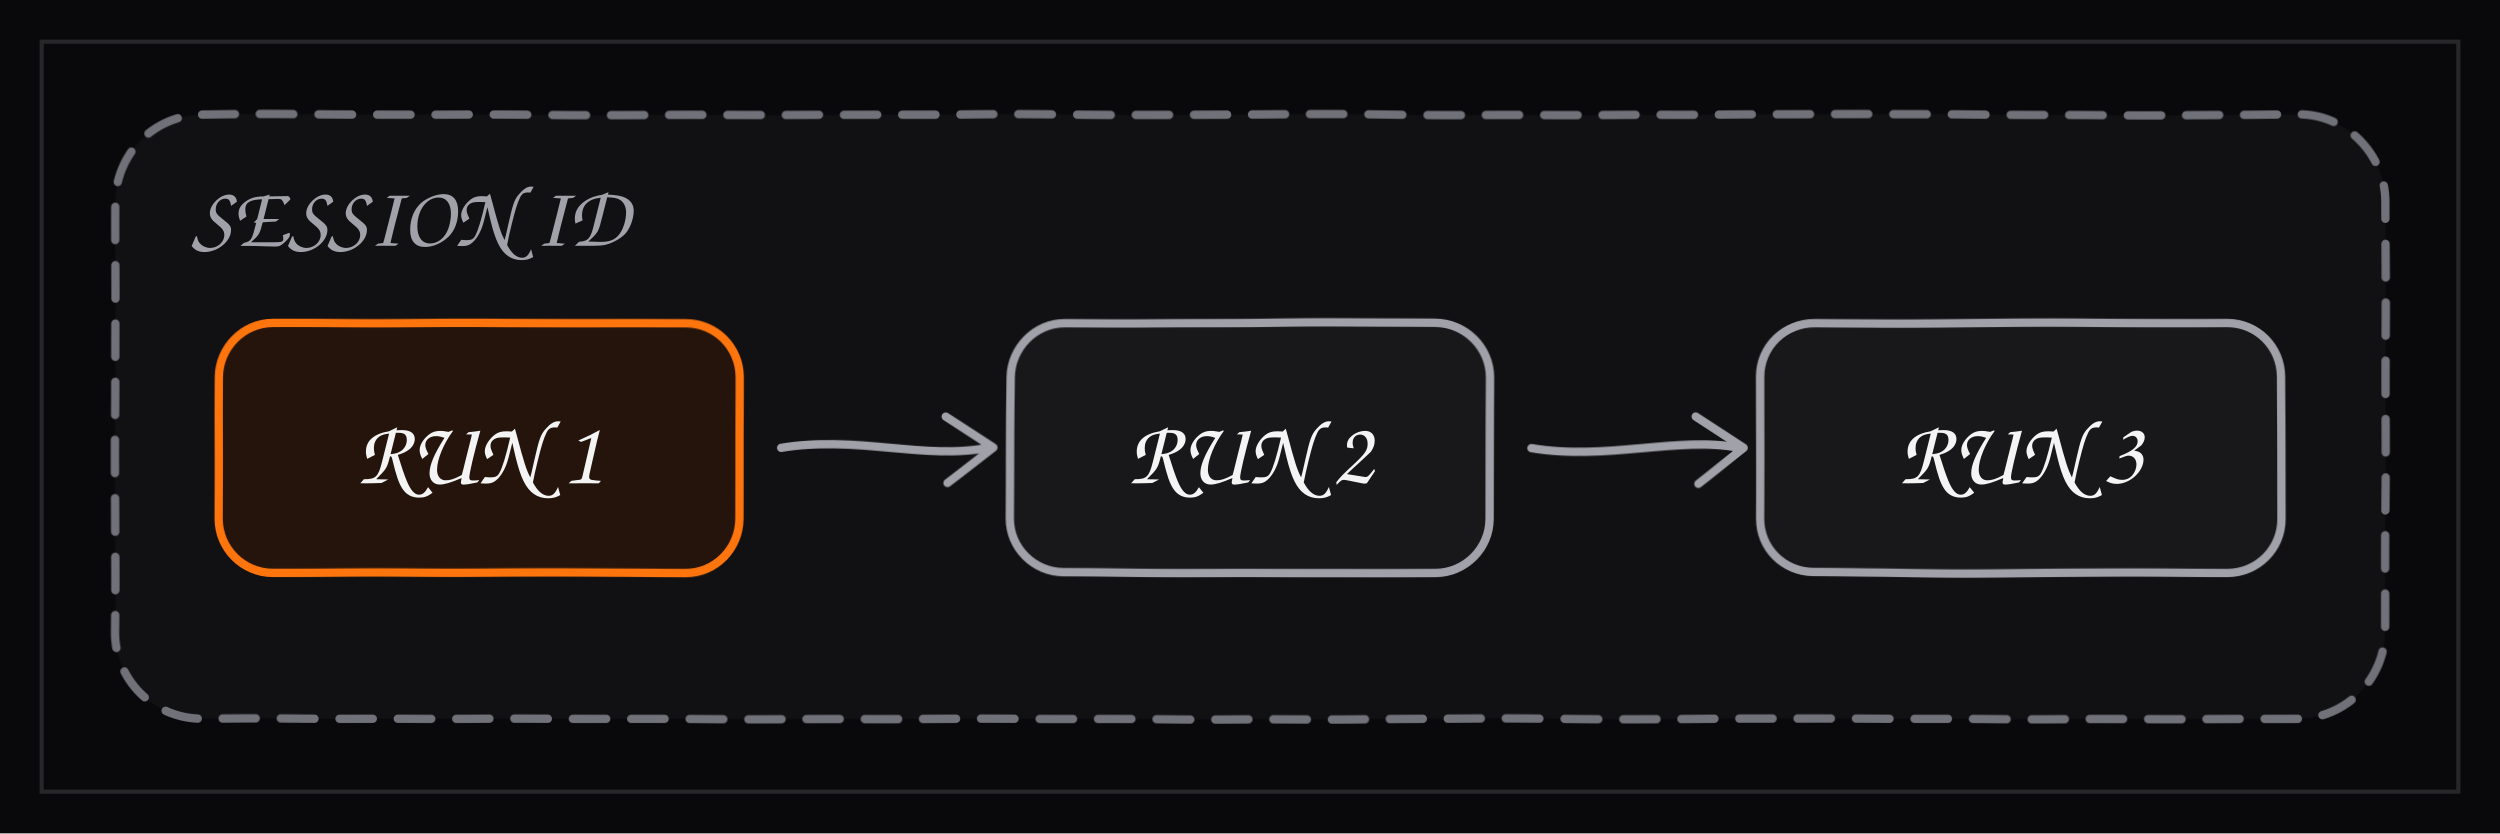
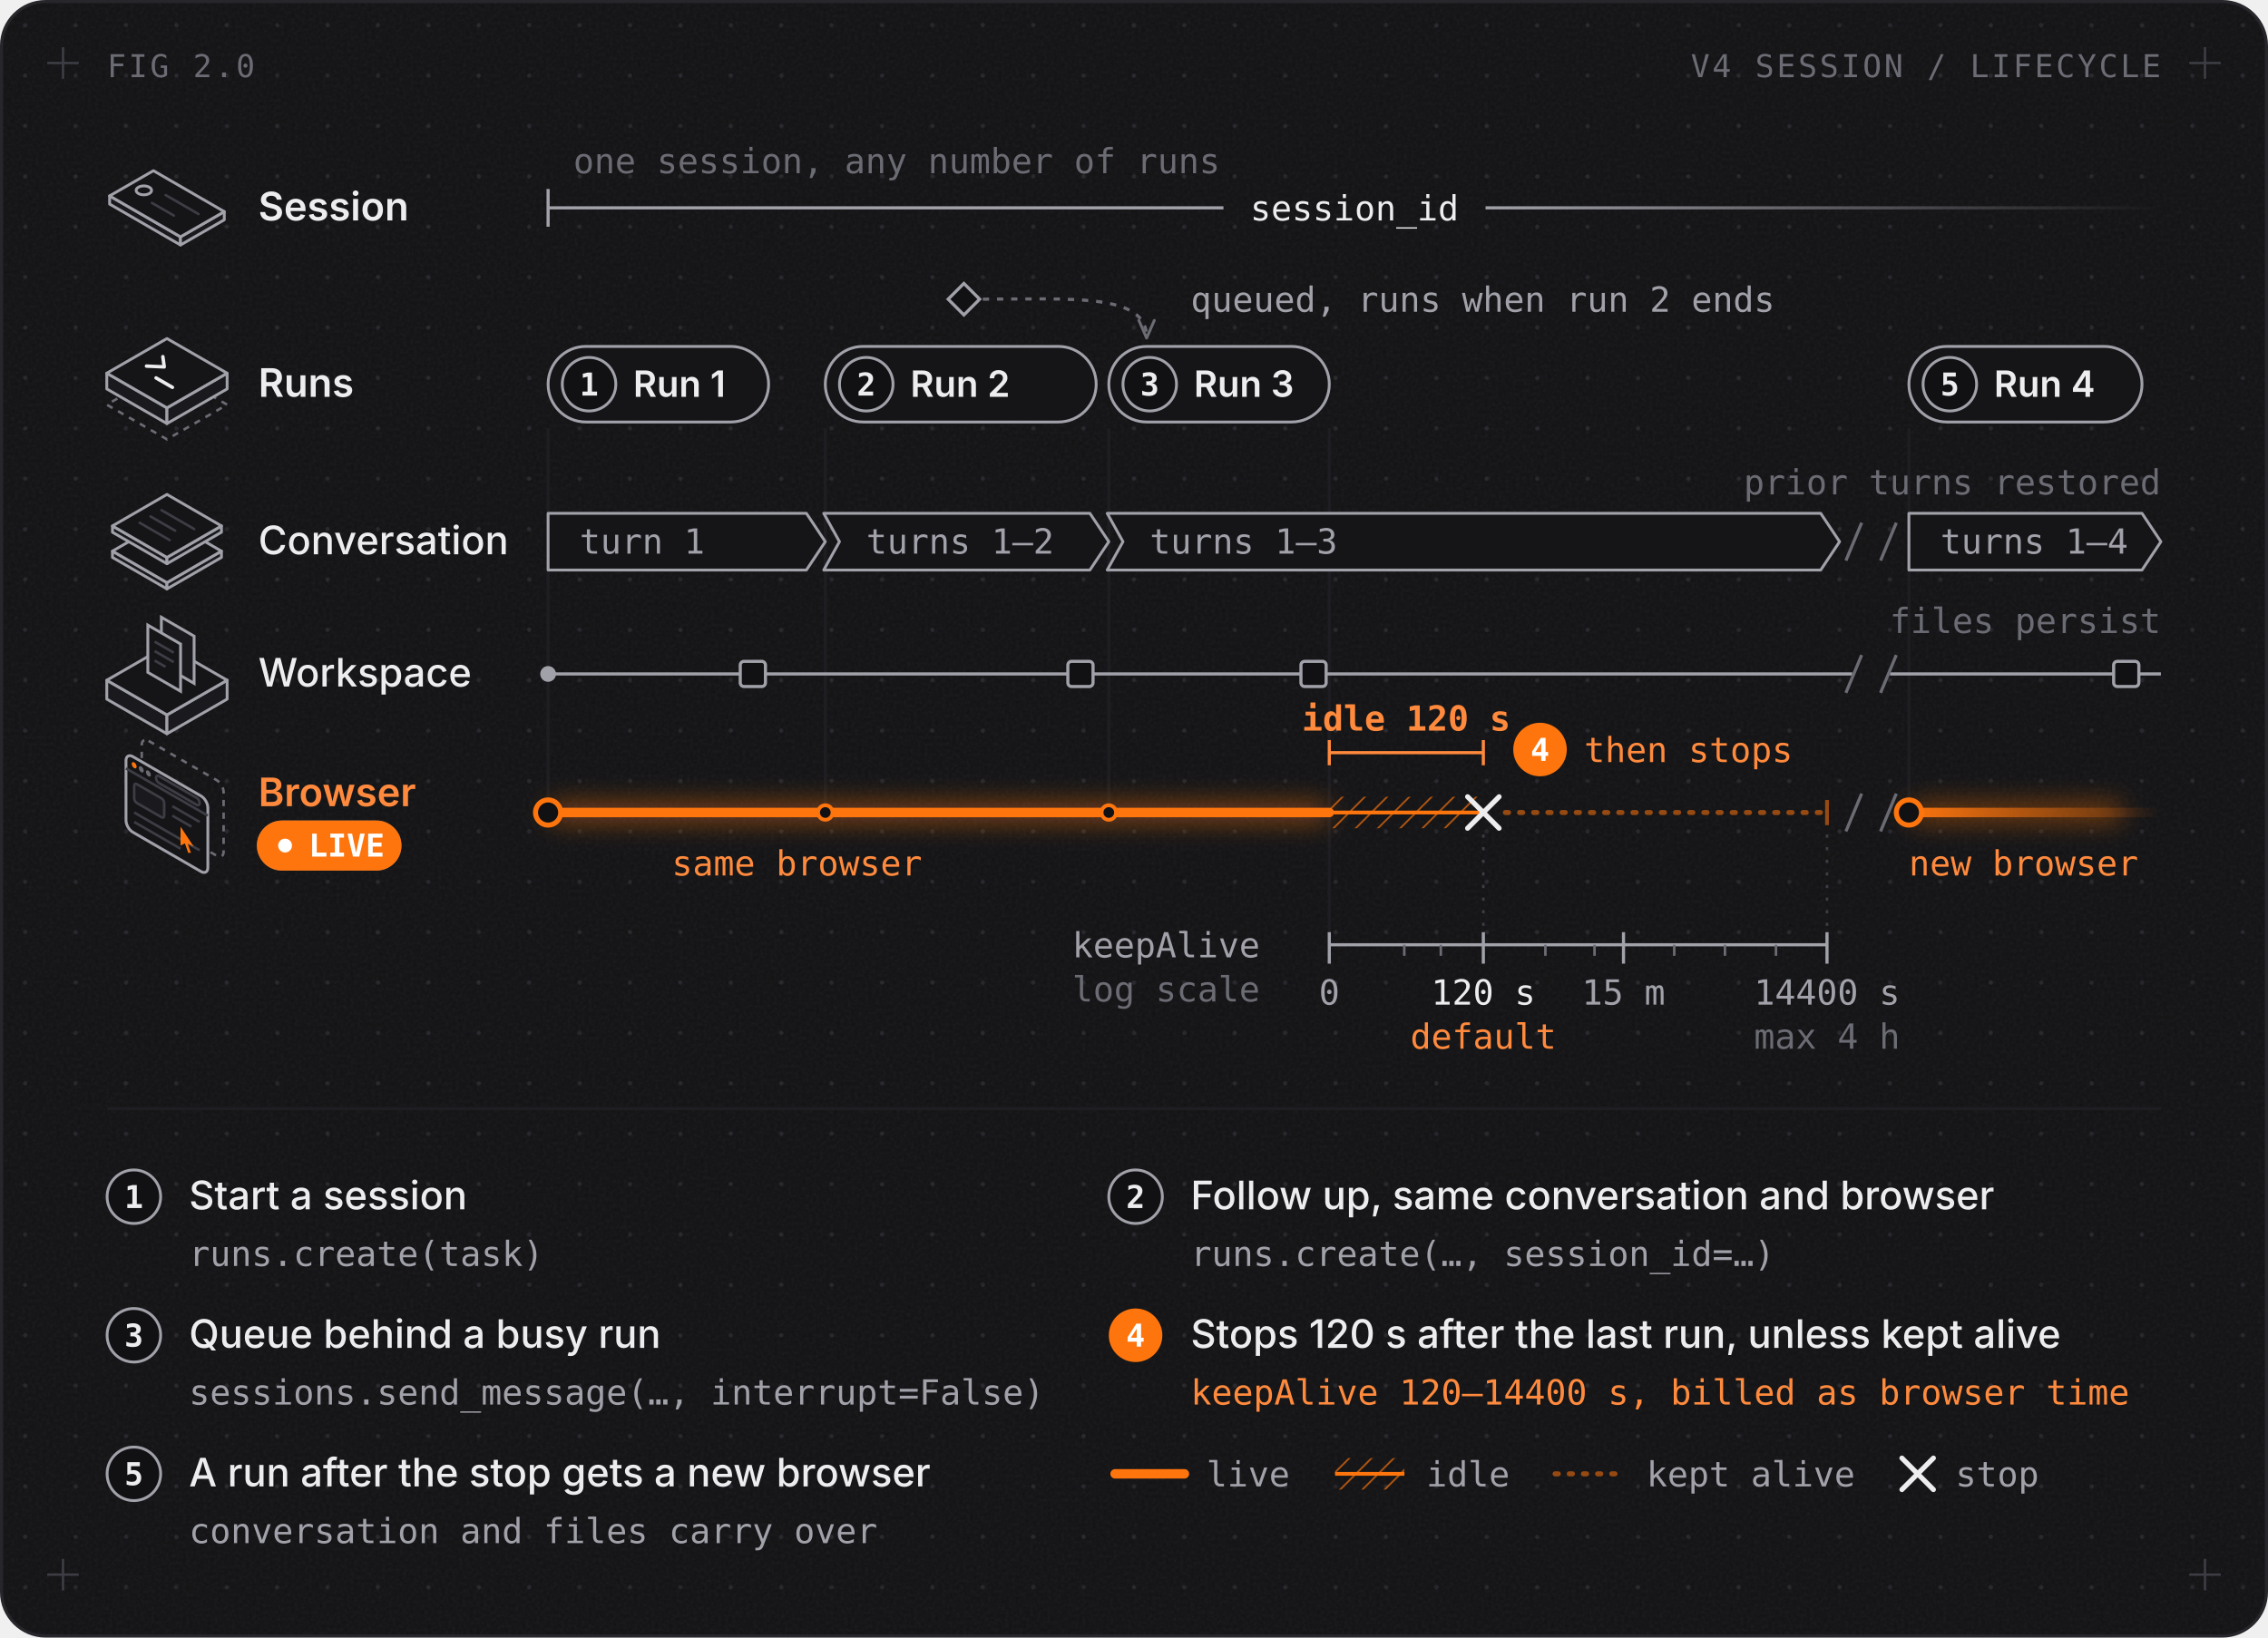
- <svg xmlns="http://www.w3.org/2000/svg" width="1200" height="400" viewBox="0 0 1200 400" role="img" aria-labelledby="title desc">
+ <svg xmlns="http://www.w3.org/2000/svg" viewBox="0 0 720 520" width="720" height="520" role="img" aria-labelledby="t d" fill="none">
+   <style>.s{font-family:Geist, Inter, -apple-system, BlinkMacSystemFont, 'Segoe UI', Helvetica, Arial, sans-serif}.m{font-family:'Geist Mono', ui-monospace, SFMono-Regular, Menlo, monospace}text{font-kerning:normal}@keyframes cur{0%,100%{transform:translate(0,0)}35%{transform:translate(-6px,-4px)}70%{transform:translate(-11px,1px)}}@media (prefers-reduced-motion:no-preference){.cur{animation:cur 6s ease-in-out infinite}}@keyframes lv{0%,46.39%{fill-opacity:1;stroke-opacity:1}46.79%,67.10%{fill-opacity:0;stroke-opacity:0}67.50%,100%{fill-opacity:1;stroke-opacity:1}}@keyframes lvd{0%,100%{transform:scale(1)}50%{transform:scale(.45)}}.lvd{transform-box:fill-box;transform-origin:center}@media (prefers-reduced-motion:no-preference){.lv{animation:lv 12s linear infinite}.lvd{animation:lvd 1.6s ease-in-out infinite}}@keyframes r1{0%,0.00%{fill-opacity:0;stroke-opacity:0}0.40%,10.64%{fill-opacity:1;stroke-opacity:1}10.94%,100%{fill-opacity:0;stroke-opacity:0}}@media (prefers-reduced-motion:no-preference){.r1{animation:r1 12s linear infinite}}@keyframes r2{0%,13.45%{fill-opacity:0;stroke-opacity:0}13.75%,26.89%{fill-opacity:1;stroke-opacity:1}27.19%,100%{fill-opacity:0;stroke-opacity:0}}@media (prefers-reduced-motion:no-preference){.r2{animation:r2 12s linear infinite}}@keyframes r3{0%,27.51%{fill-opacity:0;stroke-opacity:0}27.81%,38.45%{fill-opacity:1;stroke-opacity:1}38.75%,100%{fill-opacity:0;stroke-opacity:0}}@media (prefers-reduced-motion:no-preference){.r3{animation:r3 12s linear infinite}}@keyframes r5{0%,67.20%{fill-opacity:0;stroke-opacity:0}67.50%,78.76%{fill-opacity:1;stroke-opacity:1}79.06%,100%{fill-opacity:0;stroke-opacity:0}}@media (prefers-reduced-motion:no-preference){.r5{animation:r5 12s linear infinite}}@keyframes w1{0%,9.70%{fill-opacity:0;stroke-opacity:0}10.00%,80.00%{fill-opacity:1;stroke-opacity:1}86.00%,100%{fill-opacity:0;stroke-opacity:0}}@media (prefers-reduced-motion:no-preference){.w1{animation:w1 12s linear infinite}}@keyframes w2{0%,25.95%{fill-opacity:0;stroke-opacity:0}26.25%,80.00%{fill-opacity:1;stroke-opacity:1}86.00%,100%{fill-opacity:0;stroke-opacity:0}}@media (prefers-reduced-motion:no-preference){.w2{animation:w2 12s linear infinite}}@keyframes w3{0%,37.51%{fill-opacity:0;stroke-opacity:0}37.81%,80.00%{fill-opacity:1;stroke-opacity:1}86.00%,100%{fill-opacity:0;stroke-opacity:0}}@media (prefers-reduced-motion:no-preference){.w3{animation:w3 12s linear infinite}}@keyframes w5{0%,77.83%{fill-opacity:0;stroke-opacity:0}78.12%,80.00%{fill-opacity:1;stroke-opacity:1}86.00%,100%{fill-opacity:0;stroke-opacity:0}}@media (prefers-reduced-motion:no-preference){.w5{animation:w5 12s linear infinite}}@keyframes idl{0%,38.45%{fill-opacity:0;stroke-opacity:0}38.75%,46.09%{fill-opacity:.22;stroke-opacity:1}46.39%,100%{fill-opacity:0;stroke-opacity:0}}@media (prefers-reduced-motion:no-preference){.idl{animation:idl 12s linear infinite}}@keyframes ph{0%{transform:translateX(0)}80%,100%{transform:translateX(512px)}}@keyframes phl{0%,1%{stroke-opacity:0}4%,80%{stroke-opacity:1}86%,100%{stroke-opacity:0}}@keyframes phd{0%,46.39%{fill-opacity:1;stroke-opacity:1}46.79%,67.10%{fill-opacity:0;stroke-opacity:0}67.50%,80%{fill-opacity:1;stroke-opacity:1}86%,100%{fill-opacity:0;stroke-opacity:0}}@media (prefers-reduced-motion:no-preference){.ph{animation:ph 12s linear infinite}.phl{animation:phl 12s linear infinite}.phd{animation:phd 12s linear infinite}}</style>
  <defs>
-     <filter id="rough">
-       <feTurbulence type="fractalNoise" baseFrequency=".01" numOctaves="2" seed="11" result="noise" />
-       <feDisplacementMap in="SourceGraphic" in2="noise" scale="1.4" />
+     <pattern id="dots" width="16" height="16" patternUnits="userSpaceOnUse">
+       <circle cx="8" cy="8" r="0.7" fill="#232328" />
+     </pattern>
+     <filter id="grain" x="0" y="0" width="100%" height="100%">
+       <feTurbulence type="fractalNoise" baseFrequency="0.9" numOctaves="2" seed="7" stitchTiles="stitch" />
+       <feColorMatrix values="0 0 0 0 0.5  0 0 0 0 0.5  0 0 0 0 0.5  0 0 0 0.07 0" />
+     </filter>
+     <clipPath id="card">
+       <rect x="0.5" y="0.5" width="719" height="519" rx="14" />
+     </clipPath>
+     <marker id="ah3" viewBox="0 0 10 10" refX="8.5" refY="5" markerWidth="7" markerHeight="7" orient="auto">
+       <path d="M1 1.5 L9 5 L1 8.5" stroke="#6B6B74" stroke-width="1.3" fill="none" stroke-linecap="round" stroke-linejoin="round" />
+     </marker>
+     <pattern id="hatch" width="5" height="5" patternUnits="userSpaceOnUse" patternTransform="rotate(45)">
+       <line x1="0" y1="0" x2="0" y2="5" stroke="#FE750E" stroke-width="1.2" stroke-opacity=".6" />
+     </pattern>
+     <linearGradient id="fade" x1="0" x2="1">
+       <stop offset="0" stop-color="#FE750E" />
+       <stop offset="1" stop-color="#FE750E" stop-opacity="0" />
+     </linearGradient>
+     <linearGradient id="fadeI" x1="0" x2="1">
+       <stop offset="0" stop-color="#A1A1AA" />
+       <stop offset="1" stop-color="#A1A1AA" stop-opacity="0" />
+     </linearGradient>
+     <filter id="glow" filterUnits="userSpaceOnUse" x="0" y="0" width="720" height="520">
+       <feGaussianBlur stdDeviation="4" />
    </filter>
  </defs>
-   <rect width="1200" height="400" fill="#09090B" />
-   <rect x="20" y="20" width="1160" height="360" fill="none" stroke="#27272A" stroke-width="2" />
-   <g fill="none" stroke-linecap="round" stroke-linejoin="round" filter="url(#rough)">
-     <rect x="55" y="55" width="1090" height="290" rx="42" fill="#111113" stroke="#71717A" stroke-width="4" stroke-dasharray="16 12" />
-     <rect x="105" y="155" width="250" height="120" rx="26" fill="#24140B" stroke="#FE750E" stroke-width="4" />
-     <path d="M375 215 C410 209 445 221 475 215" stroke="#A1A1AA" stroke-width="4" />
-     <path d="M454 200 L477 215 L455 232" stroke="#A1A1AA" stroke-width="4" />
-     <rect x="485" y="155" width="230" height="120" rx="26" fill="#18181B" stroke="#A1A1AA" stroke-width="4" />
-     <path d="M735 215 C770 221 805 209 835 215" stroke="#A1A1AA" stroke-width="4" />
-     <path d="M814 200 L837 215 L815 232" stroke="#A1A1AA" stroke-width="4" />
-     <rect x="845" y="155" width="250" height="120" rx="26" fill="#18181B" stroke="#A1A1AA" stroke-width="4" />
-   </g>
-   <g font-family="Virgil, Comic Sans MS, cursive">
-     <text x="92" y="118" font-size="42" fill="#A1A1AA">SESSION ID</text>
-     <text x="230" y="232" font-size="44" fill="#F4F4F5" text-anchor="middle">RUN 1</text>
-     <text x="600" y="232" font-size="44" fill="#F4F4F5" text-anchor="middle">RUN 2</text>
-     <text x="970" y="232" font-size="44" fill="#F4F4F5" text-anchor="middle">RUN 3</text>
-   </g>
+   <rect x="0.5" y="0.5" width="719" height="519" rx="14" fill="#111113" />
+   <g clip-path="url(#card)">
+     <rect width="720" height="520" fill="url(#dots)" />
+     <rect width="720" height="520" filter="url(#grain)" />
+   </g>
+   <rect x="0.5" y="0.5" width="719" height="519" rx="14" fill="none" stroke="#26262B" />
+   <path d="M15 20h10M20 15v10" stroke="#3D3D45" stroke-width="0.75" />
+   <path d="M695 20h10M700 15v10" stroke="#3D3D45" stroke-width="0.75" />
+   <path d="M15 500h10M20 495v10" stroke="#3D3D45" stroke-width="0.75" />
+   <path d="M695 500h10M700 495v10" stroke="#3D3D45" stroke-width="0.75" />
+   <text x="34.0" y="24.5" font-size="10" fill="#6B6B74" letter-spacing="0.08em" class="m">FIG 2.0</text>
+   <text x="686.0" y="24.5" font-size="10" fill="#6B6B74" text-anchor="end" letter-spacing="0.08em" class="m">V4 SESSION / LIFECYCLE</text>
+   <polygon points="34.8,62.2 57.3,75.2 57.3,77.8 34.8,64.8" fill="#1A1A1E" stroke="#A1A1AA" stroke-width="0.9" stroke-linejoin="round" />
+   <polygon points="71.2,67.2 57.3,75.2 57.3,77.8 71.2,69.8" fill="#1A1A1E" stroke="#A1A1AA" stroke-width="0.9" stroke-linejoin="round" />
+   <polygon points="48.7,54.2 71.2,67.2 57.3,75.2 34.8,62.2" fill="#151518" stroke="#A1A1AA" stroke-width="0.9" stroke-linejoin="round" />
+   <g transform="matrix(0.866,0.5,-0.866,0.5,48.7,54.2)">
+     <circle cx="4.5" cy="8" r="2" stroke="#A1A1AA" stroke-width="0.9" vector-effect="non-scaling-stroke" />
+     <path d="M10 5.5h12M10 10.5h8" stroke="#3D3D45" stroke-width="0.8" stroke-linecap="round" vector-effect="non-scaling-stroke" />
+   </g>
+   <text x="82.0" y="70.0" font-size="12.5" fill="#EDEDEF" font-weight="600" class="s">Session</text>
+   <polygon points="53.0,117.5 72.1,128.5 53.0,139.5 33.9,128.5" stroke="#6B6B74" stroke-width="0.8" stroke-dasharray="2 2" />
+   <polygon points="33.9,118.5 53.0,129.5 53.0,134.5 33.9,123.5" fill="#1A1A1E" stroke="#A1A1AA" stroke-width="0.9" stroke-linejoin="round" />
+   <polygon points="72.1,118.5 53.0,129.5 53.0,134.5 72.1,123.5" fill="#1A1A1E" stroke="#A1A1AA" stroke-width="0.9" stroke-linejoin="round" />
+   <polygon points="53.0,107.5 72.1,118.5 53.0,129.5 33.9,118.5" fill="#151518" stroke="#A1A1AA" stroke-width="0.9" stroke-linejoin="round" />
+   <g transform="matrix(0.866,0.5,-0.866,0.5,53.0,107.5)">
+     <path d="M5 6.5l3.5 3l-3.5 3M10.5 14.5h6" stroke="#EDEDEF" stroke-width="1.1" stroke-linecap="round" stroke-linejoin="round" vector-effect="non-scaling-stroke" />
+   </g>
+   <polygon points="35.7,175.0 53.0,185.0 53.0,187.0 35.7,177.0" fill="#1A1A1E" stroke="#A1A1AA" stroke-width="0.9" stroke-linejoin="round" />
+   <polygon points="70.3,175.0 53.0,185.0 53.0,187.0 70.3,177.0" fill="#1A1A1E" stroke="#A1A1AA" stroke-width="0.9" stroke-linejoin="round" />
+   <polygon points="53.0,165.0 70.3,175.0 53.0,185.0 35.7,175.0" fill="#151518" stroke="#A1A1AA" stroke-width="0.9" stroke-linejoin="round" />
+   <polygon points="35.7,167.0 53.0,177.0 53.0,179.0 35.7,169.0" fill="#1A1A1E" stroke="#A1A1AA" stroke-width="0.9" stroke-linejoin="round" />
+   <polygon points="70.3,167.0 53.0,177.0 53.0,179.0 70.3,169.0" fill="#1A1A1E" stroke="#A1A1AA" stroke-width="0.9" stroke-linejoin="round" />
+   <polygon points="53.0,157.0 70.3,167.0 53.0,177.0 35.7,167.0" fill="#151518" stroke="#A1A1AA" stroke-width="0.9" stroke-linejoin="round" />
+   <g transform="matrix(0.866,0.5,-0.866,0.5,53.0,157.0)">
+     <path d="M4 6h12M4 10h9M4 14h11" stroke="#3D3D45" stroke-width="0.8" stroke-linecap="round" vector-effect="non-scaling-stroke" />
+   </g>
+   <polygon points="33.9,216.0 53.0,227.0 53.0,233.0 33.9,222.0" fill="#1A1A1E" stroke="#A1A1AA" stroke-width="0.9" stroke-linejoin="round" />
+   <polygon points="72.1,216.0 53.0,227.0 53.0,233.0 72.1,222.0" fill="#1A1A1E" stroke="#A1A1AA" stroke-width="0.9" stroke-linejoin="round" />
+   <polygon points="53.0,205.0 72.1,216.0 53.0,227.0 33.9,216.0" fill="#151518" stroke="#A1A1AA" stroke-width="0.9" stroke-linejoin="round" />
+   <g transform="matrix(0.866,0.5,0,1,46.9,214.5)">
+     <rect x="5" y="-21" width="12" height="15" fill="#1A1A1E" stroke="#A1A1AA" stroke-width="0.9" vector-effect="non-scaling-stroke" />
+   </g>
+   <g transform="matrix(0.866,0.5,0,1,42.6,217.0)">
+     <rect x="5" y="-21" width="12" height="15" fill="#151518" stroke="#A1A1AA" stroke-width="0.9" vector-effect="non-scaling-stroke" />
+     <path d="M7.5 -17h7M7.5 -14h7M7.5 -11h4" stroke="#3D3D45" stroke-width="0.8" vector-effect="non-scaling-stroke" />
+   </g>
+   <g transform="matrix(0.866,0.5,0,1,45.0,258.0)">
+     <rect x="0" y="-24" width="30" height="24" rx="2.5" stroke="#6B6B74" stroke-width="0.8" stroke-dasharray="2 2" vector-effect="non-scaling-stroke" />
+   </g>
+   <g transform="matrix(0.866,0.5,0,1,40.0,263.0)">
+     <rect x="0" y="-24" width="30" height="24" rx="2.5" fill="#151518" stroke="#A1A1AA" stroke-width="0.9" vector-effect="non-scaling-stroke" />
+     <path d="M0 -19H30" stroke="#3D3D45" stroke-width="0.8" vector-effect="non-scaling-stroke" />
+     <circle cx="3" cy="-21.5" r="0.9" fill="#FE750E" />
+     <circle cx="5.6" cy="-21.5" r="0.9" fill="#6B6B74" />
+     <circle cx="8.2" cy="-21.5" r="0.9" fill="#6B6B74" />
+     <rect x="11" y="-22.6" width="16" height="2.2" rx="1.1" stroke="#3D3D45" stroke-width="0.8" vector-effect="non-scaling-stroke" />
+     <rect x="3" y="-16" width="11" height="6" rx="1" fill="#1A1A1E" stroke="#3D3D45" stroke-width="0.8" vector-effect="non-scaling-stroke" />
+     <path d="M17 -15.5h10M17 -12.5h7M3 -6.5h24M3 -3.5h17" stroke="#3D3D45" stroke-width="0.8" vector-effect="non-scaling-stroke" />
+     <g class="cur">
+       <path d="M20 -10.5l0 6l1.6 -1.5l1.2 2.4l1 -.5l-1.2 -2.3l2.2 -.2z" fill="#FE750E" />
+     </g>
+   </g>
+   <text x="82.0" y="126.0" font-size="12.5" fill="#EDEDEF" font-weight="600" class="s">Runs</text>
+   <text x="82.0" y="176.0" font-size="12.5" fill="#EDEDEF" font-weight="500" class="s">Conversation</text>
+   <text x="82.0" y="218.0" font-size="12.5" fill="#EDEDEF" font-weight="500" class="s">Workspace</text>
+   <text x="82.0" y="256.0" font-size="12.5" fill="#FF8A3D" font-weight="600" class="s">Browser</text>
+   <rect x="82" y="261" width="45" height="15" rx="7.5" fill="#111113" stroke="#6B6B74" stroke-width="0.9" />
+   <text x="98.0" y="272.0" font-size="10" fill="#6B6B74" font-weight="600" class="m">LIVE</text>
+   <rect class="lv" x="82" y="261" width="45" height="15" rx="7.5" fill="#FE750E" stroke="#FE750E" stroke-width="0.9" />
+   <g class="lvd">
+     <circle class="lv" cx="90.5" cy="268.5" r="2.2" fill="#FFFFFF" />
+   </g>
+   <text x="98.0" y="272.0" font-size="10" fill="#FFFFFF" font-weight="600" class="m lv">LIVE</text>
+   <line x1="174" y1="136" x2="174" y2="258" stroke="#1E1E22" stroke-width="1" />
+   <line x1="262" y1="136" x2="262" y2="258" stroke="#1E1E22" stroke-width="1" />
+   <line x1="352" y1="136" x2="352" y2="258" stroke="#1E1E22" stroke-width="1" />
+   <line x1="422" y1="136" x2="422" y2="300" stroke="#1E1E22" stroke-width="1" />
+   <line x1="606" y1="136" x2="606" y2="258" stroke="#1E1E22" stroke-width="1" />
+   <line x1="470.9" y1="265" x2="470.9" y2="300" stroke="#3D3D45" stroke-width="0.8" stroke-dasharray="1 3" />
+   <line x1="580.0" y1="265" x2="580.0" y2="300" stroke="#3D3D45" stroke-width="0.8" stroke-dasharray="1 3" />
+   <g class="ph">
+     <line class="phl" x1="174" y1="104" x2="174" y2="268" stroke="#A1A1AA" stroke-width="0.9" stroke-dasharray="2 3" stroke-opacity="0" />
+   </g>
+   <path d="M174 60v12" stroke="#A1A1AA" stroke-width="1" />
+   <line x1="174" y1="66" x2="388.4" y2="66" stroke="#A1A1AA" stroke-width="1" />
+   <rect x="471.6" y="65.5" width="214.4" height="1" fill="url(#fadeI)" />
+   <text x="430.0" y="70.0" font-size="11" fill="#EDEDEF" font-weight="500" text-anchor="middle" class="m">session_id</text>
+   <text x="182.0" y="55.0" font-size="11" fill="#6B6B74" class="m">one session, any number of runs</text>
+   <rect x="174" y="110" width="70" height="24" rx="12" fill="#151518" stroke="#A1A1AA" stroke-width="0.9" />
+   <rect class="r1" x="174" y="110" width="70" height="24" rx="12" fill="#3A2214" stroke="#FE750E" stroke-width="1.2" fill-opacity="0" stroke-opacity="0" />
+   <circle cx="187" cy="122" r="8.5" fill="#111113" stroke="#A1A1AA" stroke-width="0.9" />
+   <text x="187.0" y="125.6" font-size="10" fill="#EDEDEF" font-weight="600" text-anchor="middle" class="m">1</text>
+   <text x="201.0" y="126.0" font-size="11.5" fill="#EDEDEF" font-weight="600" class="s">Run 1</text>
+   <rect x="262" y="110" width="86" height="24" rx="12" fill="#151518" stroke="#A1A1AA" stroke-width="0.9" />
+   <rect class="r2" x="262" y="110" width="86" height="24" rx="12" fill="#3A2214" stroke="#FE750E" stroke-width="1.2" fill-opacity="0" stroke-opacity="0" />
+   <circle cx="275" cy="122" r="8.5" fill="#111113" stroke="#A1A1AA" stroke-width="0.9" />
+   <text x="275.0" y="125.6" font-size="10" fill="#EDEDEF" font-weight="600" text-anchor="middle" class="m">2</text>
+   <text x="289.0" y="126.0" font-size="11.5" fill="#EDEDEF" font-weight="600" class="s">Run 2</text>
+   <rect x="352" y="110" width="70" height="24" rx="12" fill="#151518" stroke="#A1A1AA" stroke-width="0.9" />
+   <rect class="r3" x="352" y="110" width="70" height="24" rx="12" fill="#3A2214" stroke="#FE750E" stroke-width="1.2" fill-opacity="0" stroke-opacity="0" />
+   <circle cx="365" cy="122" r="8.5" fill="#111113" stroke="#A1A1AA" stroke-width="0.9" />
+   <text x="365.0" y="125.6" font-size="10" fill="#EDEDEF" font-weight="600" text-anchor="middle" class="m">3</text>
+   <text x="379.0" y="126.0" font-size="11.5" fill="#EDEDEF" font-weight="600" class="s">Run 3</text>
+   <rect x="606" y="110" width="74" height="24" rx="12" fill="#151518" stroke="#A1A1AA" stroke-width="0.9" />
+   <rect class="r5" x="606" y="110" width="74" height="24" rx="12" fill="#3A2214" stroke="#FE750E" stroke-width="1.2" fill-opacity="0" stroke-opacity="0" />
+   <circle cx="619" cy="122" r="8.5" fill="#111113" stroke="#A1A1AA" stroke-width="0.9" />
+   <text x="619.0" y="125.6" font-size="10" fill="#EDEDEF" font-weight="600" text-anchor="middle" class="m">5</text>
+   <text x="633.0" y="126.0" font-size="11.5" fill="#EDEDEF" font-weight="600" class="s">Run 4</text>
+   <path d="M306 90 l5 5 l-5 5 l-5 -5z" fill="#111113" stroke="#A1A1AA" stroke-width="1" />
+   <path d="M312 95 C340 95 364 93 364 107" stroke="#6B6B74" stroke-width="1" stroke-dasharray="2 2.5" marker-end="url(#ah3)" />
+   <text x="378.0" y="99.0" font-size="11" fill="#A1A1AA" class="m">queued, runs when run 2 ends</text>
+   <path d="M174 163.0H256L262 172L256 181.0H174Z" fill="#151518" stroke="#A1A1AA" stroke-width="0.9" stroke-linejoin="round" />
+   <path class="r1" d="M174 163.0H256L262 172L256 181.0H174Z" fill="#3A2214" stroke="#FE750E" stroke-width="1.2" stroke-linejoin="round" fill-opacity="0" stroke-opacity="0" />
+   <text x="184.0" y="175.8" font-size="11" fill="#A1A1AA" class="m">turn 1</text>
+   <path d="M261.5 163.0H346L352 172L346 181.0H261.5L266.5 172Z" fill="#151518" stroke="#A1A1AA" stroke-width="0.9" stroke-linejoin="round" />
+   <path class="r2" d="M261.5 163.0H346L352 172L346 181.0H261.5L266.5 172Z" fill="#3A2214" stroke="#FE750E" stroke-width="1.2" stroke-linejoin="round" fill-opacity="0" stroke-opacity="0" />
+   <text x="275.0" y="175.8" font-size="11" fill="#A1A1AA" class="m">turns 1–2</text>
+   <path d="M351.5 163.0H578L584 172L578 181.0H351.5L356.5 172Z" fill="#151518" stroke="#A1A1AA" stroke-width="0.9" stroke-linejoin="round" />
+   <path class="r3" d="M351.5 163.0H578L584 172L578 181.0H351.5L356.5 172Z" fill="#3A2214" stroke="#FE750E" stroke-width="1.2" stroke-linejoin="round" fill-opacity="0" stroke-opacity="0" />
+   <text x="365.0" y="175.8" font-size="11" fill="#A1A1AA" class="m">turns 1–3</text>
+   <path d="M606 163.0H680L686 172L680 181.0H606Z" fill="#151518" stroke="#A1A1AA" stroke-width="0.9" stroke-linejoin="round" />
+   <path class="r5" d="M606 163.0H680L686 172L680 181.0H606Z" fill="#3A2214" stroke="#FE750E" stroke-width="1.2" stroke-linejoin="round" fill-opacity="0" stroke-opacity="0" />
+   <text x="616.0" y="175.8" font-size="11" fill="#A1A1AA" class="m">turns 1–4</text>
+   <text x="686.0" y="157.0" font-size="11" fill="#6B6B74" text-anchor="end" class="m">prior turns restored</text>
+   <line x1="174" y1="214" x2="588" y2="214" stroke="#A1A1AA" stroke-width="1" />
+   <line x1="600" y1="214" x2="686" y2="214" stroke="#A1A1AA" stroke-width="1" />
+   <circle cx="174" cy="214" r="2.5" fill="#A1A1AA" />
+   <rect x="235" y="210" width="8" height="8" rx="1.2" fill="#111113" stroke="#A1A1AA" stroke-width="1" />
+   <rect class="w1" x="235" y="210" width="8" height="8" rx="1.2" fill="#3A2214" stroke="#FE750E" stroke-width="1.2" fill-opacity="0" stroke-opacity="0" />
+   <rect x="339" y="210" width="8" height="8" rx="1.2" fill="#111113" stroke="#A1A1AA" stroke-width="1" />
+   <rect class="w2" x="339" y="210" width="8" height="8" rx="1.2" fill="#3A2214" stroke="#FE750E" stroke-width="1.2" fill-opacity="0" stroke-opacity="0" />
+   <rect x="413" y="210" width="8" height="8" rx="1.2" fill="#111113" stroke="#A1A1AA" stroke-width="1" />
+   <rect class="w3" x="413" y="210" width="8" height="8" rx="1.2" fill="#3A2214" stroke="#FE750E" stroke-width="1.2" fill-opacity="0" stroke-opacity="0" />
+   <rect x="671" y="210" width="8" height="8" rx="1.2" fill="#111113" stroke="#A1A1AA" stroke-width="1" />
+   <rect class="w5" x="671" y="210" width="8" height="8" rx="1.2" fill="#3A2214" stroke="#FE750E" stroke-width="1.2" fill-opacity="0" stroke-opacity="0" />
+   <text x="686.0" y="201.0" font-size="11" fill="#6B6B74" text-anchor="end" class="m">files persist</text>
+   <rect x="174" y="255" width="248" height="6" rx="3" fill="#FE750E" fill-opacity="0.5" filter="url(#glow)" />
+   <line x1="174" y1="258" x2="422" y2="258" stroke="#FE750E" stroke-width="3" stroke-linecap="round" />
+   <circle cx="174" cy="258" r="4" fill="#111113" stroke="#FE750E" stroke-width="1.6" />
+   <circle cx="262" cy="258" r="2.3" fill="#111113" stroke="#FE750E" stroke-width="1.2" />
+   <circle cx="352" cy="258" r="2.3" fill="#111113" stroke="#FE750E" stroke-width="1.2" />
+   <rect x="422" y="253" width="48.9" height="10" fill="url(#hatch)" />
+   <rect class="idl" x="422" y="253" width="48.9" height="10" fill="#FE750E" fill-opacity="0" />
+   <line x1="422" y1="258" x2="470.9" y2="258" stroke="#FE750E" stroke-width="1.2" />
+   <line x1="477.9" y1="258" x2="580.0" y2="258" stroke="#FE750E" stroke-opacity=".55" stroke-width="1.6" stroke-dasharray="1 3.5" stroke-linecap="round" />
+   <path d="M580.0 254v8" stroke="#FE750E" stroke-opacity=".55" stroke-width="1.2" />
+   <path d="M465.9 253l10 10M475.9 253l-10 10" stroke="#EDEDEF" stroke-width="1.6" stroke-linecap="round" />
+   <path d="M422 235v8M470.9 235v8M422 239H470.9" stroke="#FF8A3D" stroke-width="1" />
+   <text x="446.4" y="232.0" font-size="11" fill="#FF8A3D" font-weight="600" text-anchor="middle" class="m">idle 120 s</text>
+   <circle cx="488.897" cy="238" r="8.5" fill="#FE750E" />
+   <text x="488.9" y="241.6" font-size="10" fill="#FFFFFF" font-weight="600" text-anchor="middle" class="m">4</text>
+   <text x="502.9" y="242.0" font-size="11" fill="#FF8A3D" class="m">then stops</text>
+   <text x="253.0" y="278.0" font-size="11" fill="#FF8A3D" text-anchor="middle" class="m">same browser</text>
+   <rect x="606" y="255" width="68" height="6" rx="3" fill="#FE750E" fill-opacity="0.45" filter="url(#glow)" />
+   <rect x="606" y="256.5" width="80" height="3" rx="1.5" fill="url(#fade)" />
+   <circle cx="606" cy="258" r="4" fill="#111113" stroke="#FE750E" stroke-width="1.6" />
+   <text x="606.0" y="278.0" font-size="11" fill="#FF8A3D" class="m">new browser</text>
+   <path d="M586 178l5 -12M597 178l5 -12" stroke="#6B6B74" stroke-width="1" />
+   <path d="M586 220l5 -12M597 220l5 -12" stroke="#6B6B74" stroke-width="1" />
+   <path d="M586 264l5 -12M597 264l5 -12" stroke="#6B6B74" stroke-width="1" />
+   <line x1="422" y1="300" x2="580.0" y2="300" stroke="#A1A1AA" stroke-width="1" />
+   <path d="M445.8 300v3.5" stroke="#6B6B74" stroke-width="0.8" />
+   <path d="M457.4 300v3.5" stroke="#6B6B74" stroke-width="0.8" />
+   <path d="M490.6 300v3.5" stroke="#6B6B74" stroke-width="0.8" />
+   <path d="M506.2 300v3.5" stroke="#6B6B74" stroke-width="0.8" />
+   <path d="M531.5 300v3.5" stroke="#6B6B74" stroke-width="0.8" />
+   <path d="M547.6 300v3.5" stroke="#6B6B74" stroke-width="0.8" />
+   <path d="M563.8 300v3.5" stroke="#6B6B74" stroke-width="0.8" />
+   <path d="M422.0 296v10" stroke="#A1A1AA" stroke-width="1" />
+   <text x="422.0" y="319.0" font-size="11" fill="#A1A1AA" text-anchor="middle" class="m">0</text>
+   <path d="M470.9 296v10" stroke="#A1A1AA" stroke-width="1" />
+   <text x="470.9" y="319.0" font-size="11" fill="#EDEDEF" font-weight="500" text-anchor="middle" class="m">120 s</text>
+   <text x="470.9" y="333.0" font-size="11" fill="#FF8A3D" text-anchor="middle" class="m">default</text>
+   <path d="M515.4 296v10" stroke="#A1A1AA" stroke-width="1" />
+   <text x="515.4" y="319.0" font-size="11" fill="#A1A1AA" text-anchor="middle" class="m">15 m</text>
+   <path d="M580.0 296v10" stroke="#A1A1AA" stroke-width="1" />
+   <text x="580.0" y="319.0" font-size="11" fill="#A1A1AA" text-anchor="middle" class="m">14400 s</text>
+   <text x="580.0" y="333.0" font-size="11" fill="#6B6B74" text-anchor="middle" class="m">max 4 h</text>
+   <text x="400.0" y="304.0" font-size="11" fill="#A1A1AA" font-weight="500" text-anchor="end" class="m">keepAlive</text>
+   <text x="400.0" y="318.0" font-size="11" fill="#6B6B74" text-anchor="end" class="m">log scale</text>
+   <g class="ph">
+     <circle class="phd" cx="174" cy="258" r="4.5" fill="#FE750E" fill-opacity="0" stroke="#111113" stroke-width="1.5" stroke-opacity="0" />
+   </g>
+   <line x1="34" y1="352" x2="686" y2="352" stroke="#1E1E22" stroke-width="1" />
+   <circle cx="42.5" cy="380" r="8.5" fill="#111113" stroke="#A1A1AA" stroke-width="0.9" />
+   <text x="42.5" y="383.6" font-size="10" fill="#EDEDEF" font-weight="600" text-anchor="middle" class="m">1</text>
+   <text x="60.0" y="384.0" font-size="12.5" fill="#EDEDEF" font-weight="500" class="s">Start a session</text>
+   <text x="60.0" y="402.0" font-size="11" fill="#A1A1AA" class="m">runs.create(task)</text>
+   <circle cx="360.5" cy="380" r="8.5" fill="#111113" stroke="#A1A1AA" stroke-width="0.9" />
+   <text x="360.5" y="383.6" font-size="10" fill="#EDEDEF" font-weight="600" text-anchor="middle" class="m">2</text>
+   <text x="378.0" y="384.0" font-size="12.5" fill="#EDEDEF" font-weight="500" class="s">Follow up, same conversation and browser</text>
+   <text x="378.0" y="402.0" font-size="11" fill="#A1A1AA" class="m">runs.create(…, session_id=…)</text>
+   <circle cx="42.5" cy="424" r="8.5" fill="#111113" stroke="#A1A1AA" stroke-width="0.9" />
+   <text x="42.5" y="427.6" font-size="10" fill="#EDEDEF" font-weight="600" text-anchor="middle" class="m">3</text>
+   <text x="60.0" y="428.0" font-size="12.5" fill="#EDEDEF" font-weight="500" class="s">Queue behind a busy run</text>
+   <text x="60.0" y="446.0" font-size="11" fill="#A1A1AA" class="m">sessions.send_message(…, interrupt=False)</text>
+   <circle cx="360.5" cy="424" r="8.5" fill="#FE750E" />
+   <text x="360.5" y="427.6" font-size="10" fill="#FFFFFF" font-weight="600" text-anchor="middle" class="m">4</text>
+   <text x="378.0" y="428.0" font-size="12.5" fill="#EDEDEF" font-weight="500" class="s">Stops 120 s after the last run, unless kept alive</text>
+   <text x="378.0" y="446.0" font-size="11" fill="#FF8A3D" class="m">keepAlive 120–14400 s, billed as browser time</text>
+   <circle cx="42.5" cy="468" r="8.5" fill="#111113" stroke="#A1A1AA" stroke-width="0.9" />
+   <text x="42.5" y="471.6" font-size="10" fill="#EDEDEF" font-weight="600" text-anchor="middle" class="m">5</text>
+   <text x="60.0" y="472.0" font-size="12.5" fill="#EDEDEF" font-weight="500" class="s">A run after the stop gets a new browser</text>
+   <text x="60.0" y="490.0" font-size="11" fill="#A1A1AA" class="m">conversation and files carry over</text>
+   <line x1="354" y1="468" x2="376" y2="468" stroke="#FE750E" stroke-width="3" stroke-linecap="round" />
+   <text x="383.0" y="472.0" font-size="11" fill="#A1A1AA" class="m">live</text>
+   <rect x="423.84" y="463" width="22" height="10" fill="url(#hatch)" />
+   <line x1="423.84" y1="468" x2="445.84" y2="468" stroke="#FE750E" stroke-width="1.2" />
+   <text x="452.8" y="472.0" font-size="11" fill="#A1A1AA" class="m">idle</text>
+   <line x1="493.68" y1="468" x2="515.68" y2="468" stroke="#FE750E" stroke-opacity=".55" stroke-width="1.6" stroke-dasharray="1 3.5" stroke-linecap="round" />
+   <text x="522.7" y="472.0" font-size="11" fill="#A1A1AA" class="m">kept alive</text>
+   <path d="M603.78 463l10 10M613.78 463l-10 10" stroke="#EDEDEF" stroke-width="1.6" stroke-linecap="round" />
+   <text x="620.8" y="472.0" font-size="11" fill="#A1A1AA" class="m">stop</text>
</svg>
